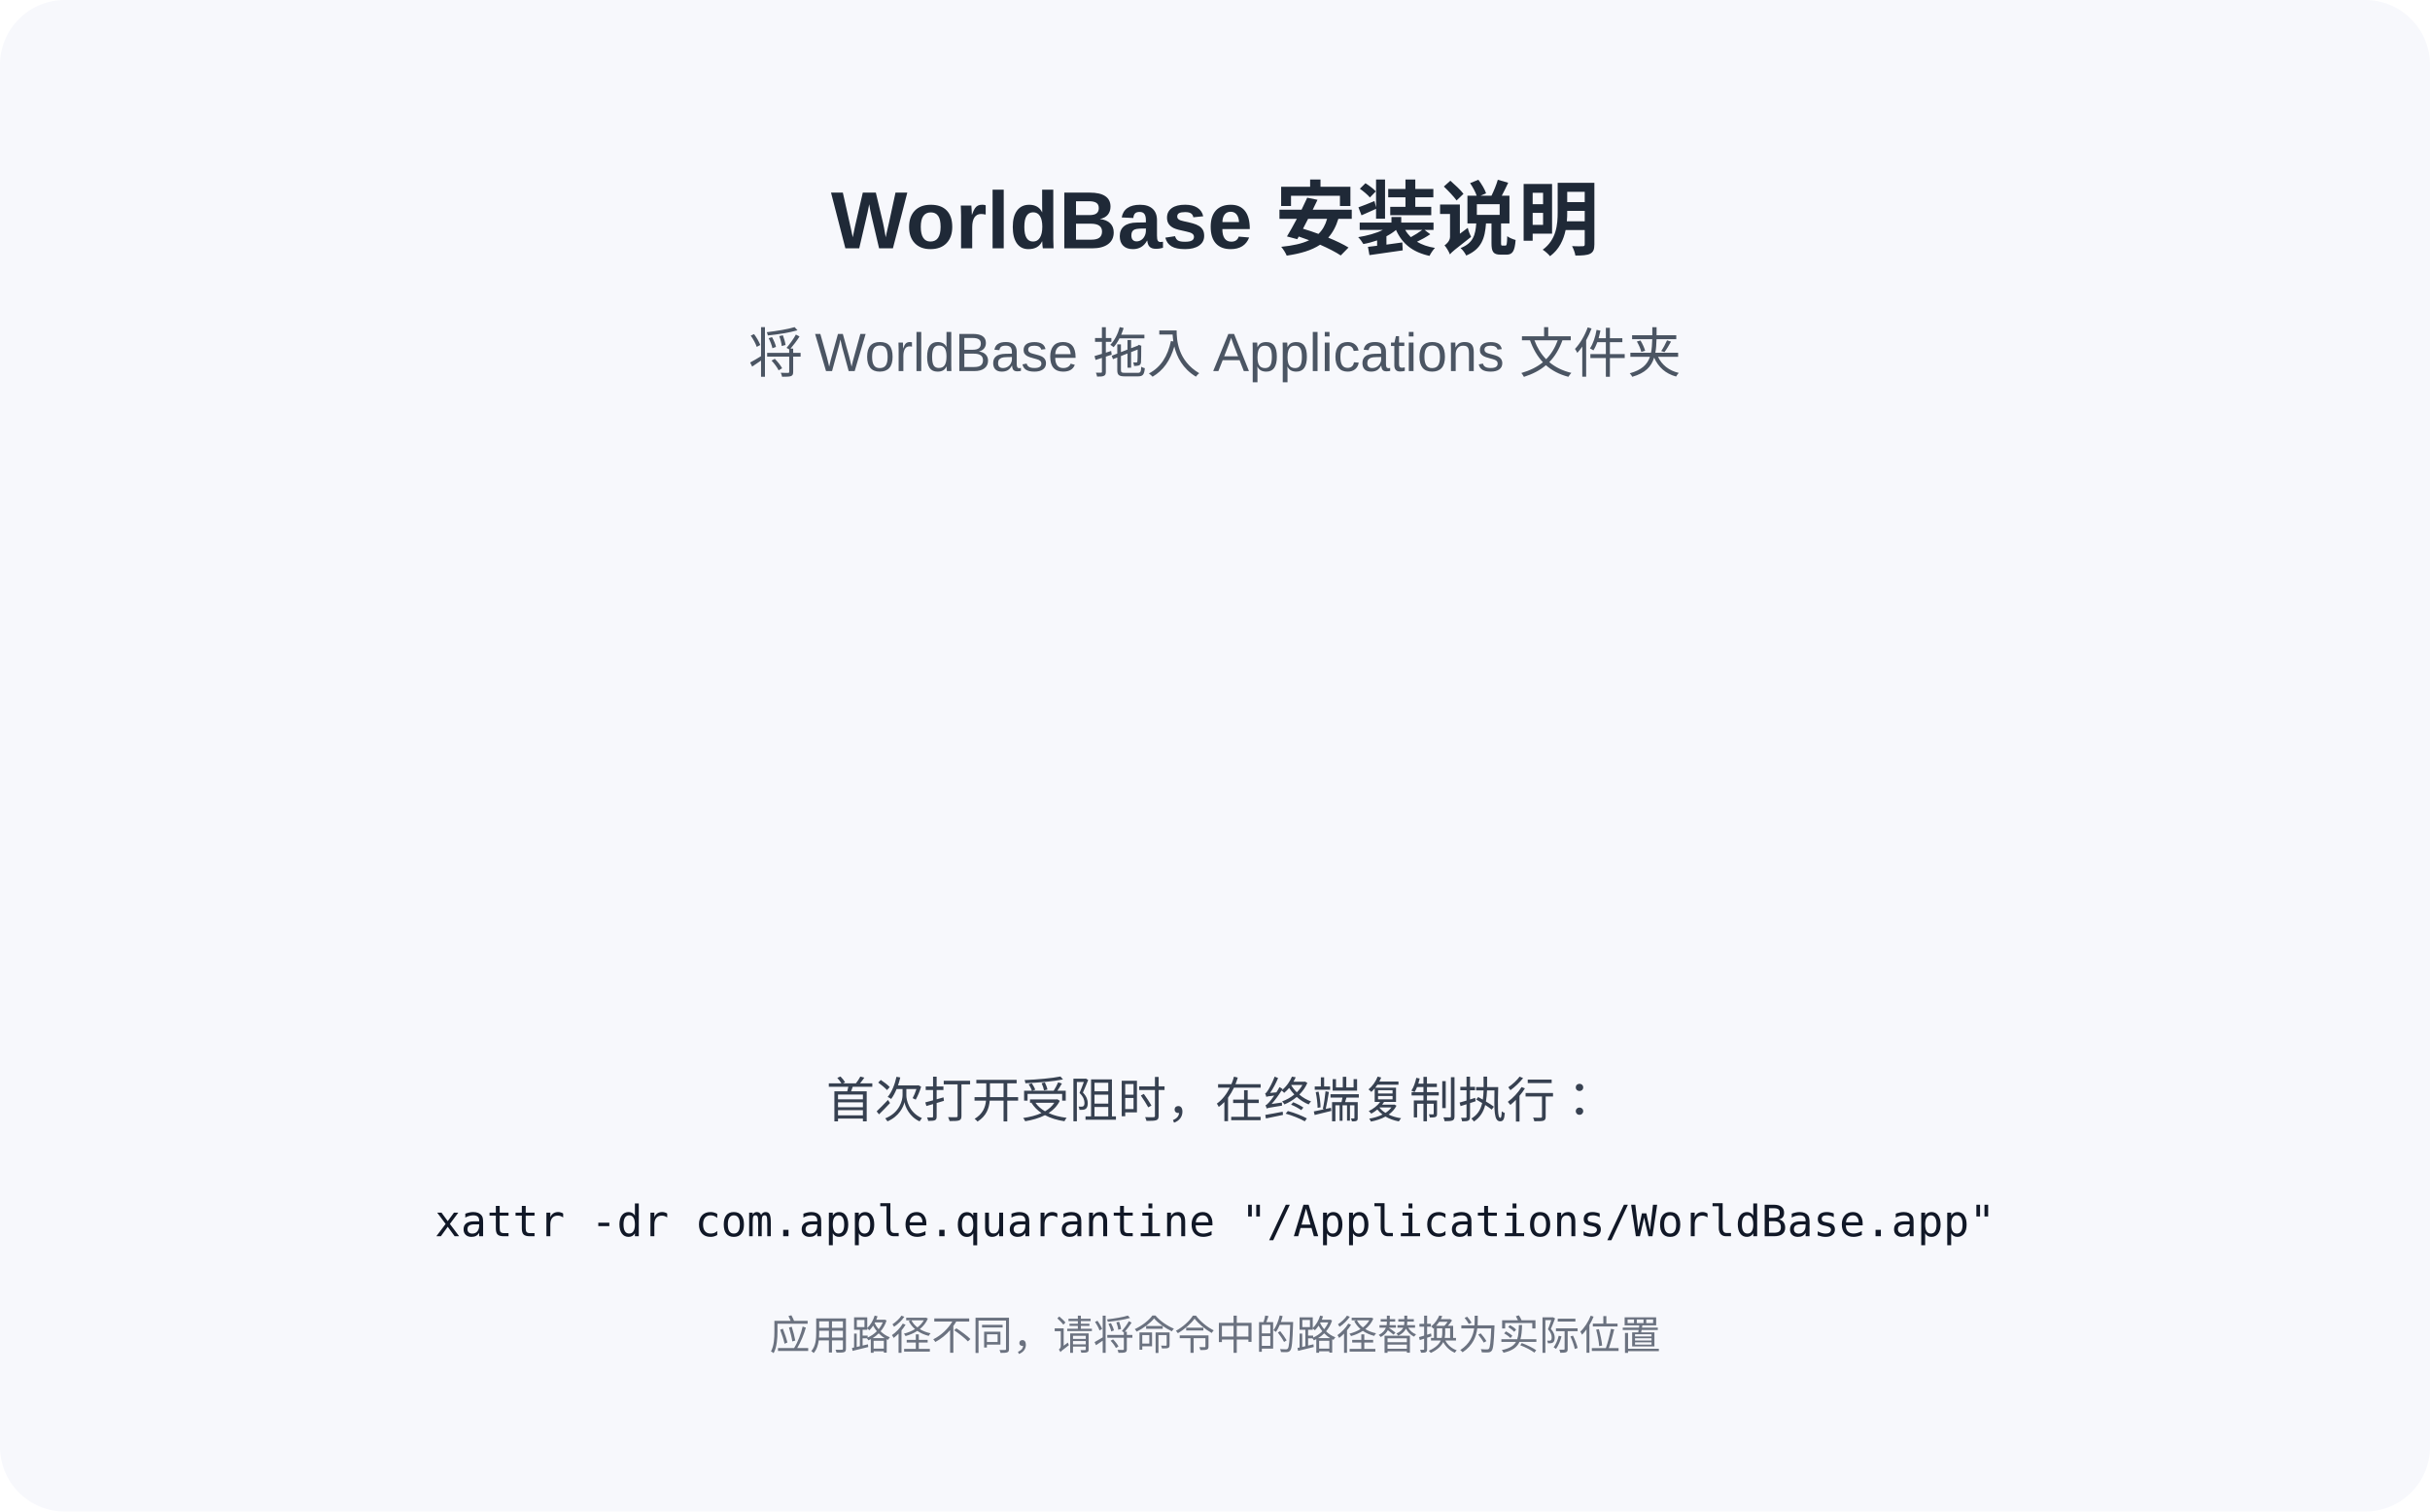
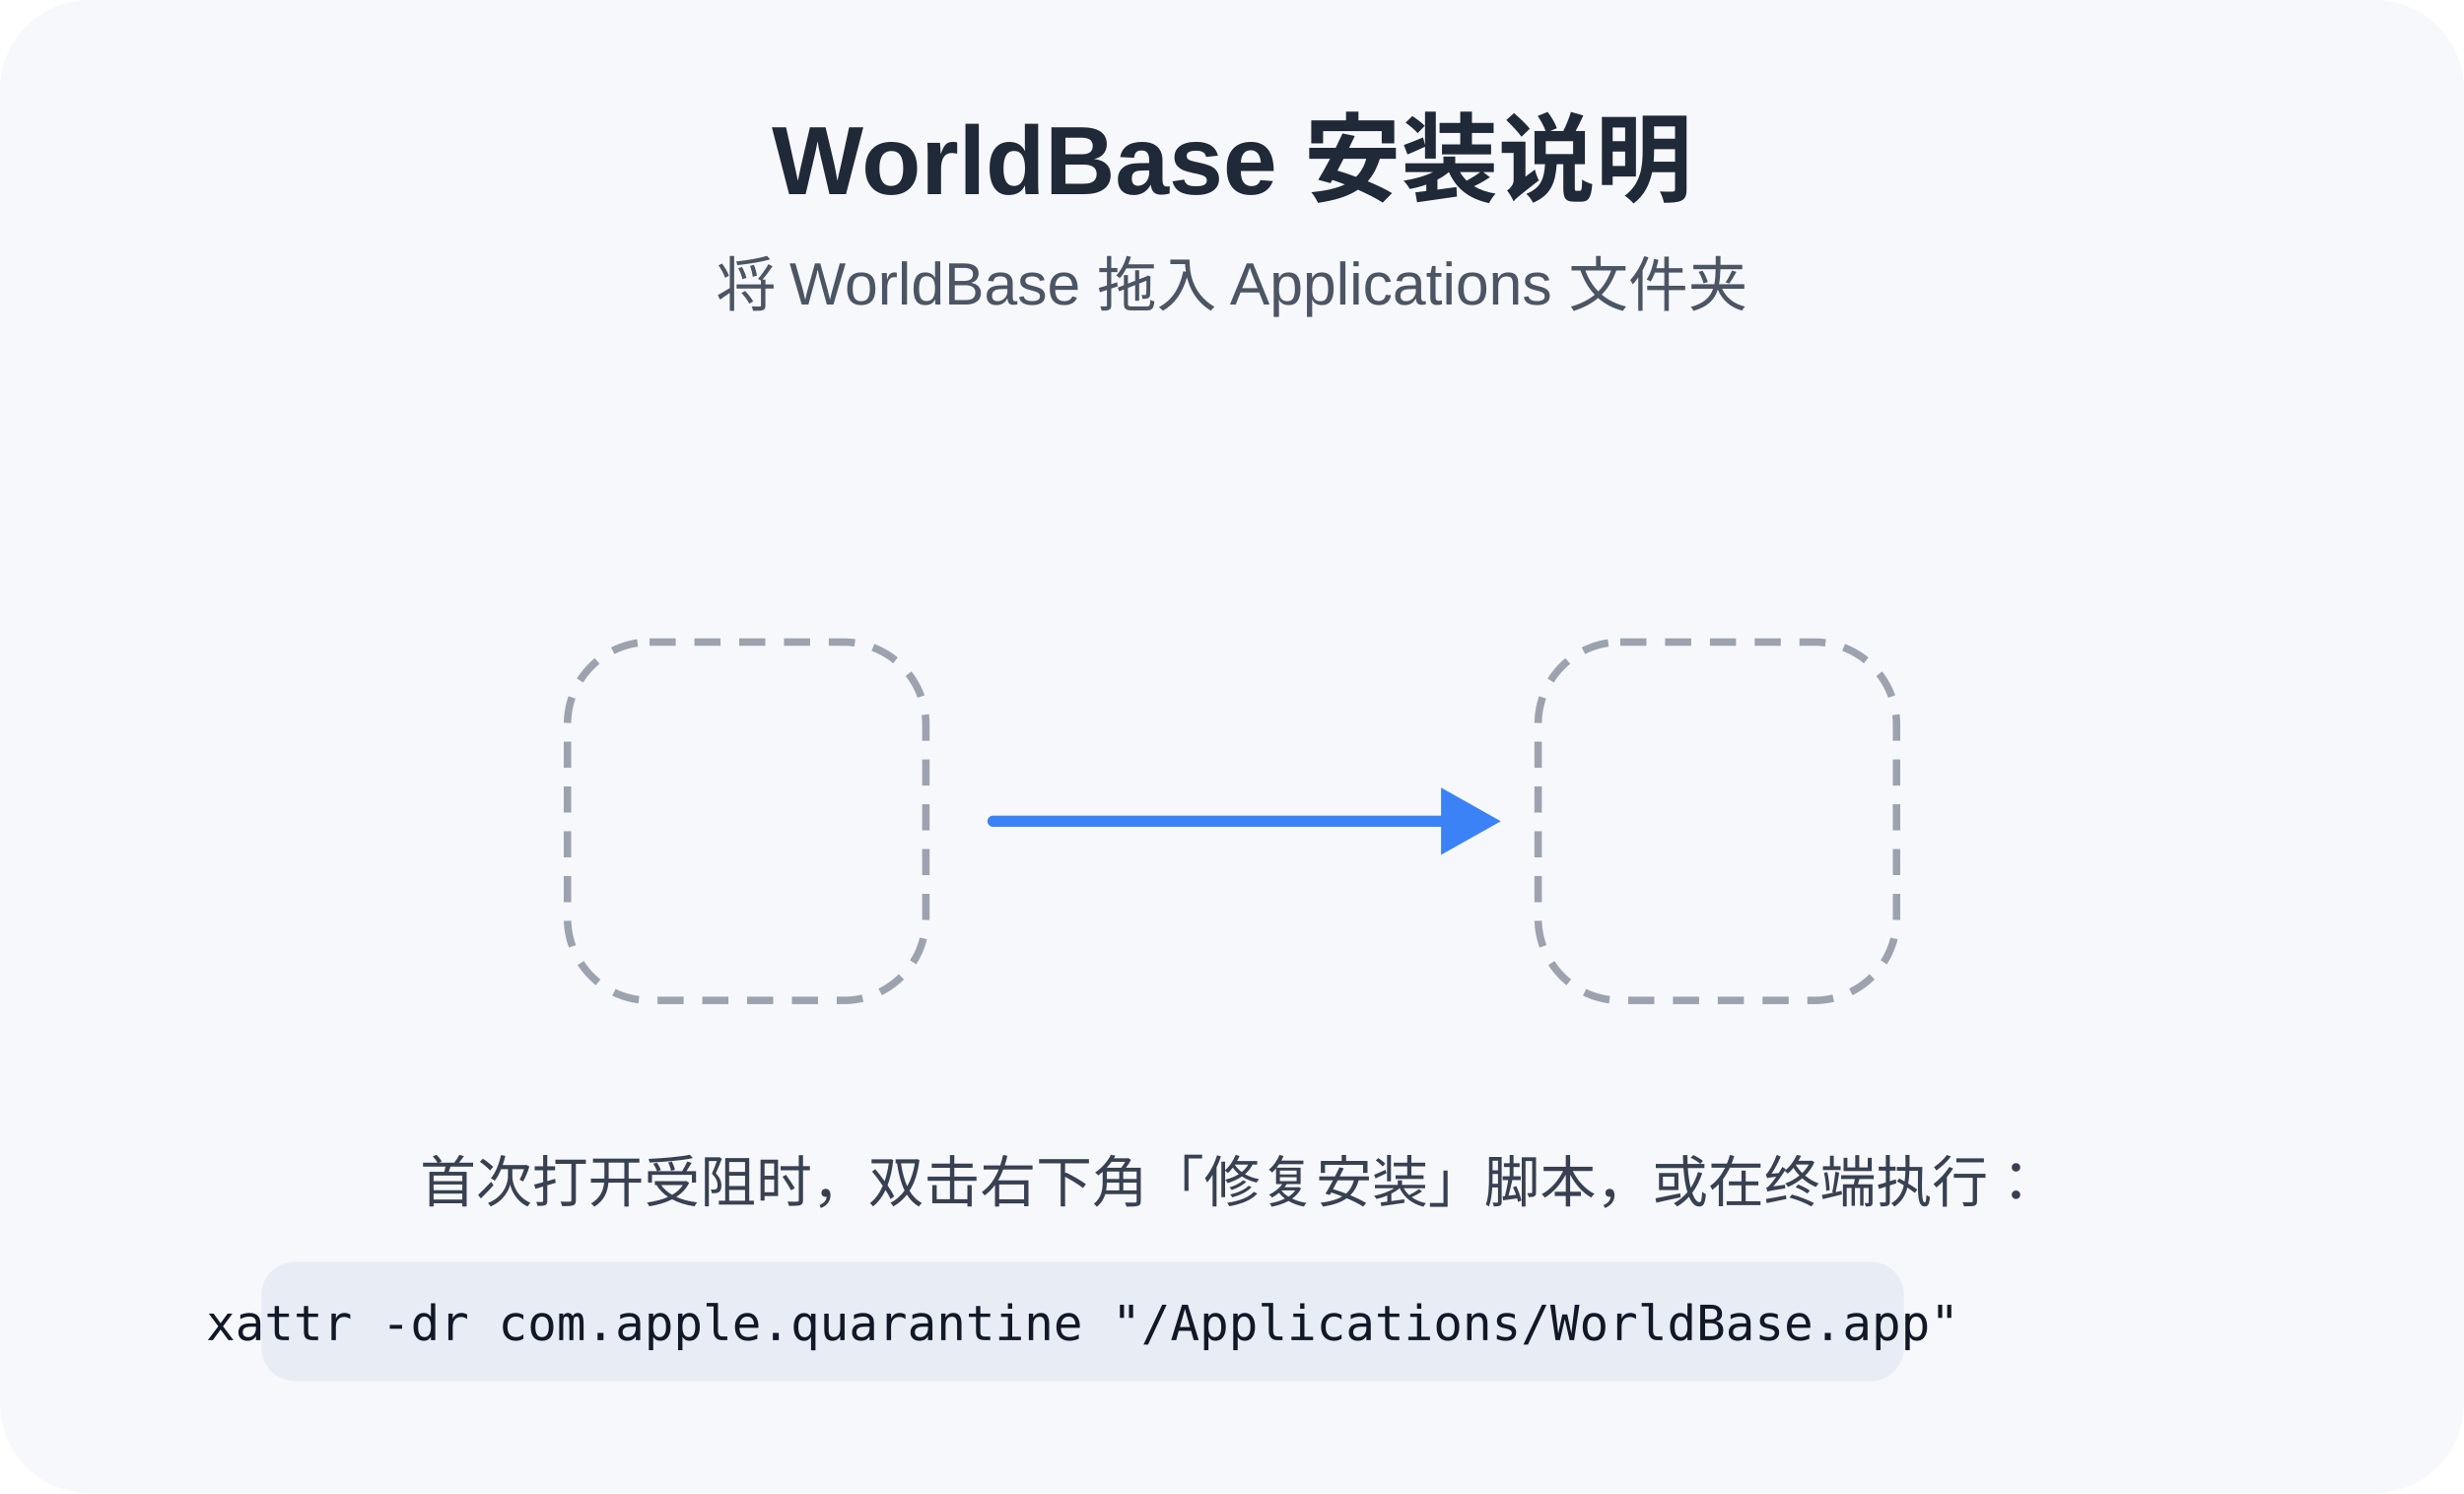
- <svg xmlns="http://www.w3.org/2000/svg" width="900" height="560" viewBox="0 0 900 560">
-   <rect width="900" height="560" rx="24" fill="#f7f8fc" />
-   <text x="450" y="92" text-anchor="middle" font-family="-apple-system,BlinkMacSystemFont,'Helvetica Neue',Arial,sans-serif" font-size="30" font-weight="700" fill="#1f2937">WorldBase 安装说明</text>
-   <text x="450" y="138" text-anchor="middle" font-family="-apple-system,BlinkMacSystemFont,'Helvetica Neue',Arial,sans-serif" font-size="20" fill="#4b5563">将 WorldBase 拖入 Applications 文件夹</text>
-   <text x="450" y="414" text-anchor="middle" font-family="-apple-system,BlinkMacSystemFont,'Helvetica Neue',Arial,sans-serif" font-size="18" fill="#374151">首次打开受阻时，在终端复制执行：</text>
-   <text x="450" y="458" text-anchor="middle" font-family="Menlo,Monaco,monospace" font-size="16" fill="#111827">xattr -dr com.apple.quarantine "/Applications/WorldBase.app"</text>
-   <text x="450" y="500" text-anchor="middle" font-family="-apple-system,BlinkMacSystemFont,'Helvetica Neue',Arial,sans-serif" font-size="15" fill="#6b7280">应用路径不同，请将命令中的路径替换为实际位置</text>
+ <svg xmlns="http://www.w3.org/2000/svg" width="660" height="400" viewBox="0 0 660 400">
+   <rect width="660" height="400" rx="24" fill="#f7f8fc" />
+   <text x="330" y="52" text-anchor="middle" font-family="PingFang SC,'Helvetica Neue',Arial,sans-serif" font-size="26" font-weight="700" fill="#1f2937">WorldBase 安装说明</text>
+   <text x="330" y="82" text-anchor="middle" font-family="PingFang SC,'Helvetica Neue',Arial,sans-serif" font-size="16" fill="#4b5563">将 WorldBase 拖入 Applications 文件夹</text>
+   <rect x="152" y="172" width="96" height="96" rx="22" fill="none" stroke="#9ca3af" stroke-width="2" stroke-dasharray="7 5" />
+   <rect x="412" y="172" width="96" height="96" rx="22" fill="none" stroke="#9ca3af" stroke-width="2" stroke-dasharray="7 5" />
+   <line x1="266" y1="220" x2="386" y2="220" stroke="#3b82f6" stroke-width="3" stroke-linecap="round" />
+   <polygon points="386,211 402,220 386,229" fill="#3b82f6" />
+   <text x="330" y="322" text-anchor="middle" font-family="PingFang SC,'Helvetica Neue',Arial,sans-serif" font-size="15" fill="#374151">首次打开受阻时，双击右下角「修复安装」脚本，或在终端执行：</text>
+   <rect x="70" y="338" width="440" height="32" rx="9" fill="#e8edf5" />
+   <text x="290" y="359" text-anchor="middle" font-family="Menlo,Monaco,monospace" font-size="13" fill="#111827">xattr -dr com.apple.quarantine "/Applications/WorldBase.app"</text>
</svg>
